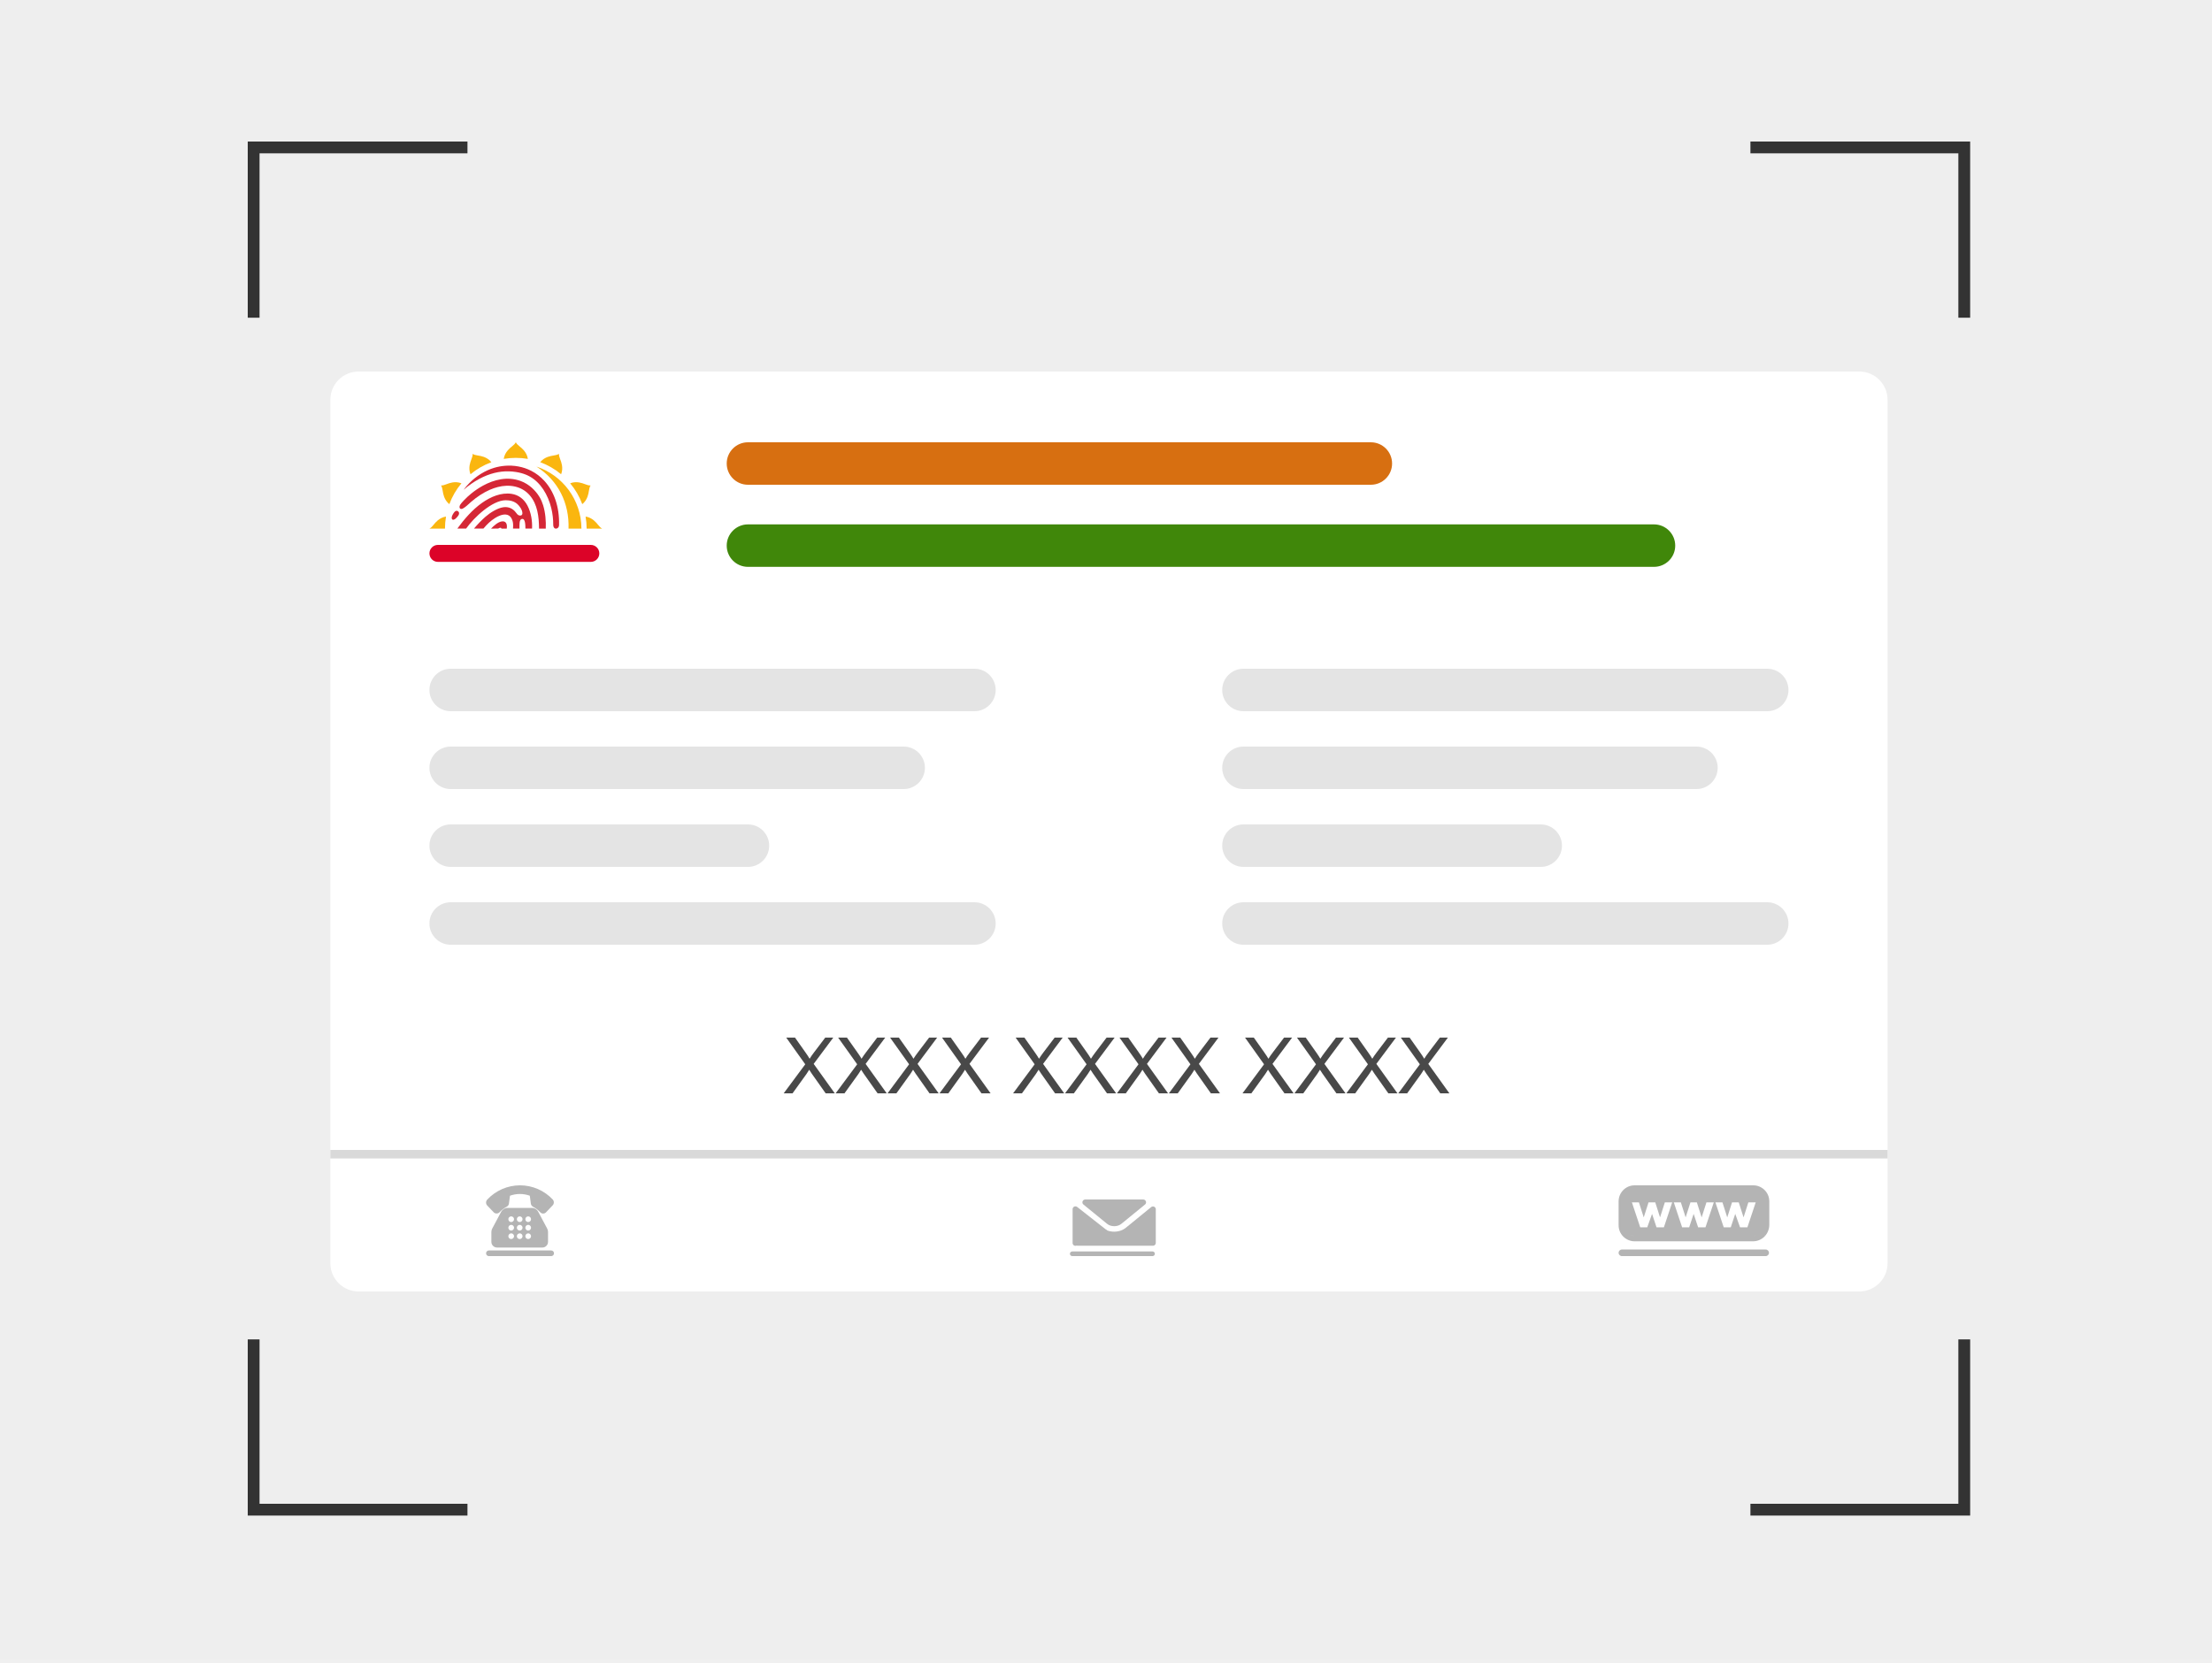
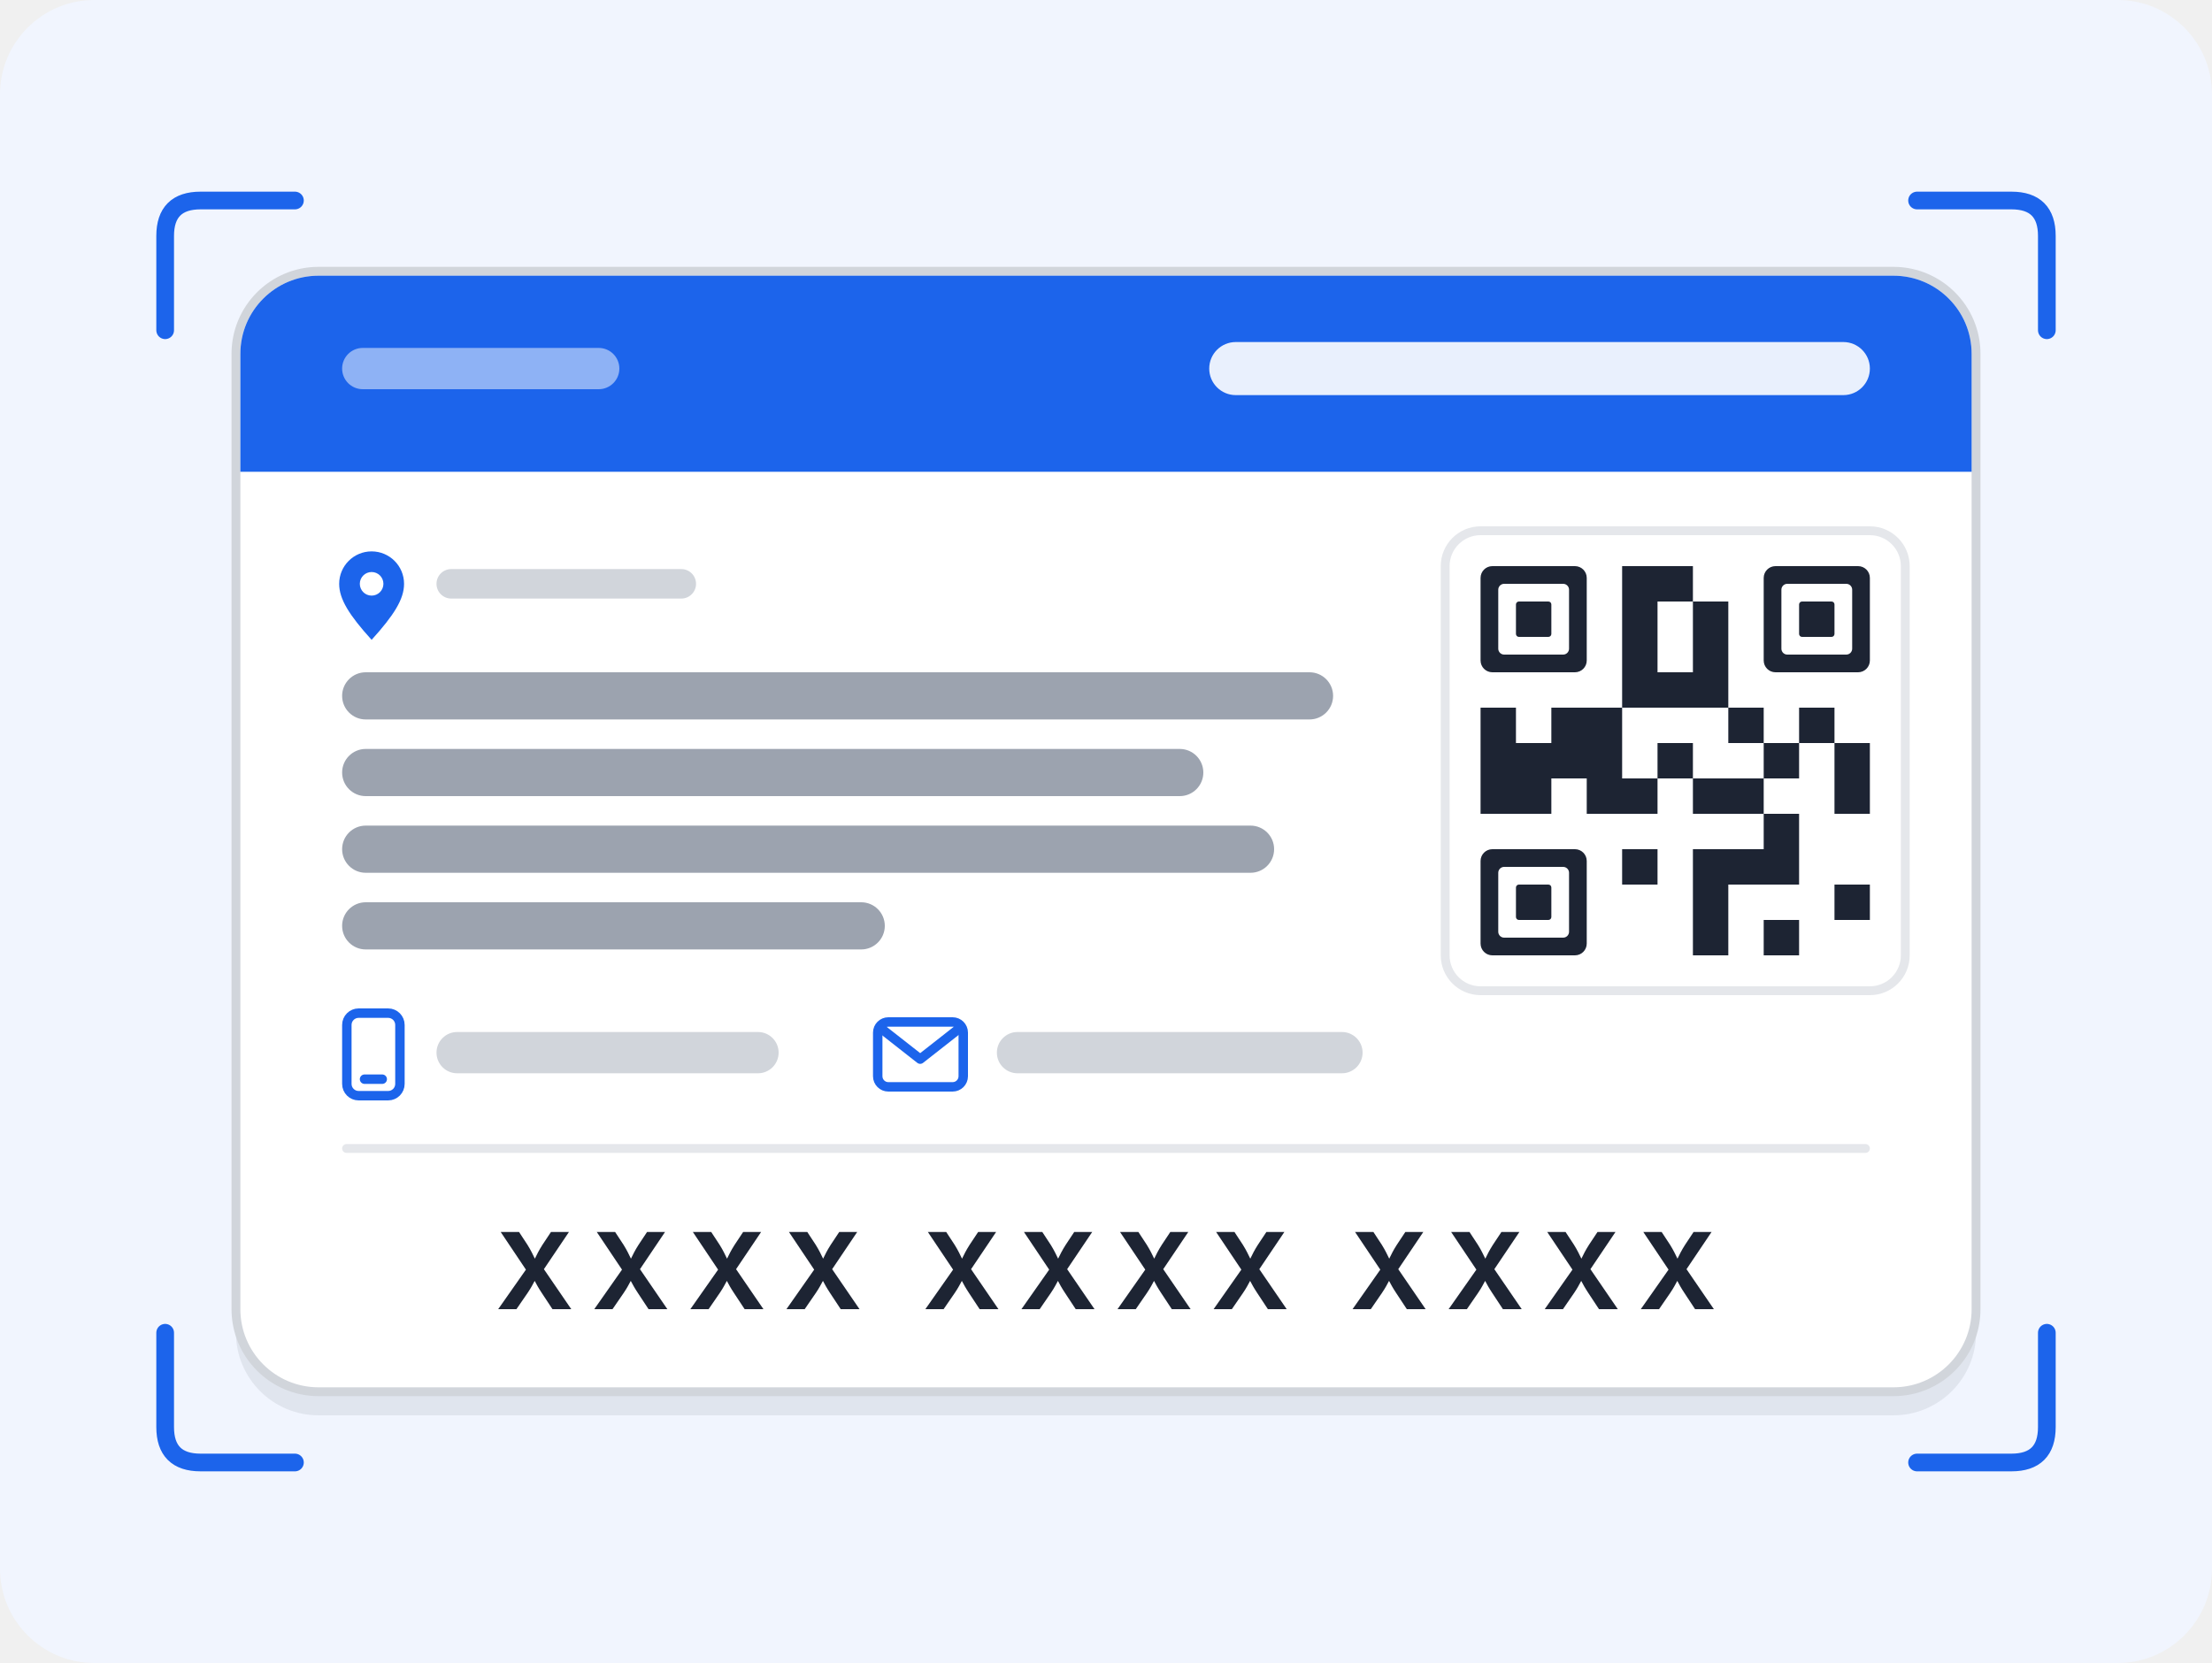
<svg xmlns="http://www.w3.org/2000/svg" width="375" height="282" viewBox="0 0 375 282" fill="none">
-   <rect width="375" height="281.36" fill="#EEEEEE" />
-   <path d="M333 227.125V256H296.75M333 53.875V25H296.75M79.25 25H43V53.875M43 227.125V256H79.25" stroke="#333333" stroke-width="2" />
-   <path d="M301.11 82.8C300.939 83.059 300.876 83.372 300.824 83.697C300.76 84.093 300.692 84.474 300.552 84.847C300.384 85.293 300.101 85.791 299.609 86.181C299.102 84.809 298.362 83.535 297.424 82.413C298.01 82.178 298.586 82.182 299.059 82.26C299.452 82.325 299.815 82.457 300.191 82.599C300.498 82.717 300.8 82.819 301.11 82.8H301.11ZM295.4 77.09L295.4 77.09L295.4 77.09C295.381 77.4 295.483 77.702 295.601 78.01C295.743 78.385 295.875 78.748 295.94 79.141C296.018 79.615 296.022 80.191 295.787 80.778C294.663 79.841 293.387 79.103 292.014 78.598C292.404 78.101 292.905 77.817 293.354 77.648C293.726 77.508 294.107 77.44 294.503 77.376C294.828 77.324 295.141 77.262 295.4 77.09ZM300.21 88.423C300.831 88.515 301.325 88.804 301.694 89.107C302.002 89.36 302.25 89.655 302.504 89.967C302.712 90.222 302.922 90.461 303.2 90.6H300.398C300.397 89.87 300.334 89.142 300.21 88.423ZM279.8 77.09L279.8 77.09V77.09C280.059 77.262 280.372 77.324 280.697 77.376C281.093 77.44 281.473 77.508 281.846 77.648C282.295 77.817 282.796 78.101 283.186 78.598C281.813 79.103 280.537 79.841 279.413 80.778C279.178 80.191 279.182 79.615 279.26 79.141C279.325 78.748 279.457 78.385 279.599 78.01C279.717 77.702 279.819 77.4 279.8 77.09ZM274.09 82.8L274.09 82.8L274.09 82.8C274.4 82.819 274.702 82.717 275.01 82.599C275.385 82.457 275.748 82.325 276.141 82.26C276.614 82.182 277.19 82.178 277.776 82.413C276.838 83.535 276.099 84.809 275.591 86.181C275.099 85.791 274.816 85.294 274.648 84.847C274.508 84.474 274.44 84.093 274.376 83.697C274.324 83.372 274.261 83.059 274.09 82.8ZM272 90.6C272.278 90.461 272.488 90.222 272.696 89.967C272.95 89.656 273.198 89.36 273.506 89.107C273.875 88.804 274.369 88.515 274.989 88.423C274.865 89.142 274.803 89.87 274.802 90.6H272ZM287.6 75V75L287.6 75C287.739 75.278 287.978 75.488 288.234 75.696C288.545 75.95 288.841 76.199 289.093 76.506C289.398 76.878 289.689 77.375 289.779 78.001C289.059 77.878 288.33 77.816 287.6 77.816C286.857 77.816 286.129 77.88 285.421 78.001C285.511 77.375 285.802 76.878 286.107 76.506C286.36 76.199 286.655 75.95 286.966 75.696C287.222 75.488 287.461 75.278 287.6 75Z" fill="#FAB60F" />
-   <path d="M284.969 90.64L285.932 90.637C286.058 89.824 285.811 89.198 284.988 89.347C284.295 89.473 283.55 90.162 283.1 90.637L284.37 90.632C284.511 90.539 284.788 90.432 284.902 90.511C284.944 90.541 284.967 90.583 284.969 90.64Z" fill="#D52736" />
-   <path d="M289.289 90.642H290.49C290.547 89.224 290.319 87.759 289.659 86.491C289.059 85.338 288.068 84.554 286.784 84.365C284.91 84.088 283.019 84.882 281.42 86.016C279.68 87.252 278.243 88.93 276.988 90.642L278.574 90.64C280.003 88.615 283.289 85.541 285.706 85.521C286.477 85.514 287.26 85.695 287.839 86.212C288.259 86.586 288.767 87.313 288.742 87.903C288.728 88.253 288.417 88.361 288.119 88.252C287.888 88.168 287.725 87.957 287.563 87.734C287.037 87.012 286.217 86.659 285.317 86.782C284.243 86.929 282.913 87.762 282.055 88.52C281.315 89.174 280.636 89.889 279.995 90.642H281.701C282.326 89.887 282.987 89.243 283.835 88.715C284.104 88.547 284.435 88.371 284.783 88.251C285.66 87.95 286.532 88.026 286.92 89.118C287.072 89.547 287.095 89.924 287.05 90.614V90.642H288.211L288.213 90.607C288.214 90.229 288.206 89.974 288.24 89.6C288.269 89.277 288.37 88.942 288.67 88.903C289.307 88.769 289.276 90.187 289.289 90.642V90.642Z" fill="#D52736" />
-   <path d="M291.798 90.627H293.009C293.068 89.31 292.955 87.751 292.529 86.389C292.447 86.125 292.35 85.865 292.24 85.611C291.982 85.023 291.635 84.49 291.221 83.998C290.762 83.451 290.214 82.96 289.596 82.572C289.413 82.457 289.224 82.352 289.03 82.257V82.257C288.835 82.161 288.635 82.077 288.43 82.004L288.429 82.004C286.071 81.167 283.685 81.762 281.684 82.851C281.298 83.061 280.924 83.29 280.561 83.536C280.211 83.774 279.871 84.026 279.543 84.293L279.542 84.293C279.074 84.673 278.631 85.084 278.217 85.521C278.124 85.62 278.032 85.719 277.943 85.82C277.705 86.09 277.339 86.469 277.447 86.86C277.534 87.17 277.934 87.079 278.073 86.972C278.287 86.857 278.522 86.675 278.724 86.505C278.996 86.274 279.253 86.026 279.523 85.792C280.614 84.847 281.751 84.117 282.87 83.624C283.111 83.518 283.355 83.421 283.602 83.334C283.84 83.25 284.082 83.176 284.326 83.113L284.327 83.112C286.411 82.572 288.675 82.922 290.125 84.621C291.522 86.258 291.776 88.449 291.798 90.627V90.627ZM276.769 88.776C276.899 88.655 277.031 88.496 277.17 88.321C277.363 88.076 277.382 87.838 277.306 87.667C277.278 87.604 277.237 87.549 277.184 87.505C277.134 87.463 277.074 87.433 277.009 87.418C276.852 87.382 276.663 87.438 276.503 87.633C276.322 87.853 276.073 88.229 276.022 88.562C276.012 88.622 276.01 88.682 276.016 88.742C276.022 88.798 276.037 88.85 276.062 88.898L276.062 88.899C276.103 88.977 276.172 89.018 276.263 89.022C276.282 89.022 276.303 89.022 276.325 89.019C276.346 89.017 276.37 89.012 276.394 89.007V89.007L276.396 89.007C276.519 88.977 276.643 88.894 276.769 88.776V88.776Z" fill="#D52736" />
-   <path d="M294.9 90.584L294.908 90.583H294.913C295.039 90.59 295.259 90.532 295.386 90.318C295.411 90.275 295.433 90.226 295.45 90.171C295.467 90.114 295.478 90.05 295.483 89.978L295.484 89.963C295.58 86.599 294.55 83.814 292.8 81.922C292.464 81.558 292.096 81.223 291.701 80.922C291.311 80.625 290.895 80.362 290.458 80.138H290.458L290.451 80.135L290.451 80.135C288.981 79.383 287.313 79.095 285.676 79.234C285.038 79.287 284.407 79.406 283.793 79.587L283.788 79.589C282.105 80.087 280.539 81.075 279.262 82.372C278.89 82.75 278.543 83.153 278.225 83.578C279.12 82.806 280.081 82.128 281.085 81.59C281.309 81.47 281.537 81.356 281.767 81.249C281.995 81.144 282.227 81.045 282.461 80.954L282.462 80.954L282.462 80.954C283.35 80.609 284.225 80.389 285.1 80.29C285.975 80.192 286.851 80.215 287.74 80.357C288.373 80.457 288.991 80.623 289.547 80.855C289.655 80.9 289.761 80.948 289.865 80.998C289.968 81.048 290.069 81.101 290.168 81.157H290.168L290.17 81.157L290.17 81.158C292.129 82.23 293.49 84.432 294.089 86.917C294.325 87.894 294.44 88.896 294.434 89.901V89.902L294.434 89.931C294.444 90.2 294.536 90.425 294.694 90.526C294.723 90.545 294.755 90.56 294.789 90.57H294.789C294.824 90.579 294.861 90.584 294.9 90.584Z" fill="#D52736" />
-   <path d="M291.387 79.406C296.098 80.962 299.502 85.392 299.522 90.618H297.191C297.345 86.053 295.353 81.932 291.387 79.406Z" fill="#FAB60F" />
-   <rect x="56" y="63" width="264" height="156" rx="4.8" fill="white" />
-   <rect x="123.2" y="75" width="112.8" height="7.2" rx="3.6" fill="#D76F11" />
-   <rect x="123.2" y="88.922" width="160.8" height="7.2" rx="3.6" fill="#40870A" />
-   <rect x="72.8" y="113.4" width="96" height="7.2" rx="3.6" fill="#E4E4E4" />
-   <rect x="72.8" y="126.6" width="84" height="7.2" rx="3.6" fill="#E4E4E4" />
-   <rect x="72.8" y="139.8" width="57.6" height="7.2" rx="3.6" fill="#E4E4E4" />
-   <rect x="72.8" y="153" width="96" height="7.2" rx="3.6" fill="#E4E4E4" />
-   <rect x="207.2" y="113.4" width="96" height="7.2" rx="3.6" fill="#E4E4E4" />
-   <rect x="207.2" y="126.6" width="84" height="7.2" rx="3.6" fill="#E4E4E4" />
-   <rect x="207.2" y="139.8" width="57.6" height="7.2" rx="3.6" fill="#E4E4E4" />
-   <rect x="207.2" y="153" width="96" height="7.2" rx="3.6" fill="#E4E4E4" />
-   <rect x="56" y="195" width="264" height="1.44" fill="#D9D9D9" />
-   <rect x="72.803" y="92.4" width="28.8" height="2.88" rx="1.44" fill="#DC0328" />
-   <path d="M100.12 82.319C99.959 82.562 99.901 82.855 99.852 83.16C99.792 83.532 99.728 83.889 99.597 84.239C99.439 84.658 99.174 85.126 98.712 85.491C98.236 84.204 97.542 83.008 96.661 81.955C97.212 81.735 97.751 81.739 98.196 81.812C98.564 81.873 98.905 81.997 99.257 82.13C99.546 82.241 99.829 82.337 100.12 82.319H100.12ZM94.762 76.961L94.762 76.961L94.763 76.961C94.745 77.252 94.841 77.535 94.951 77.824C95.085 78.176 95.208 78.517 95.269 78.886C95.342 79.33 95.346 79.871 95.125 80.421C94.071 79.542 92.874 78.85 91.585 78.376C91.952 77.91 92.421 77.643 92.842 77.484C93.192 77.353 93.549 77.29 93.921 77.229C94.226 77.18 94.519 77.122 94.762 76.961ZM99.276 87.594C99.858 87.681 100.322 87.952 100.668 88.236C100.957 88.474 101.19 88.751 101.428 89.043C101.623 89.283 101.82 89.507 102.081 89.637H99.452C99.451 88.953 99.392 88.269 99.276 87.594ZM80.125 76.961L80.125 76.961V76.961C80.368 77.122 80.661 77.18 80.967 77.23C81.338 77.29 81.695 77.353 82.045 77.484C82.466 77.643 82.936 77.91 83.302 78.376C82.014 78.85 80.816 79.542 79.762 80.421C79.542 79.871 79.545 79.33 79.618 78.886C79.679 78.517 79.803 78.176 79.936 77.824C80.047 77.535 80.143 77.252 80.125 76.961ZM74.767 82.319L74.767 82.319L74.767 82.319C75.058 82.337 75.341 82.241 75.63 82.13C75.982 81.997 76.323 81.873 76.692 81.812C77.136 81.739 77.676 81.736 78.226 81.955C77.346 83.008 76.652 84.204 76.176 85.491C75.714 85.126 75.449 84.658 75.291 84.239C75.159 83.889 75.096 83.532 75.036 83.16C74.987 82.855 74.928 82.562 74.767 82.319ZM72.806 89.638C73.067 89.507 73.264 89.283 73.459 89.043C73.697 88.751 73.931 88.474 74.219 88.237C74.566 87.952 75.029 87.681 75.611 87.595C75.495 88.269 75.436 88.953 75.436 89.638H72.806ZM87.444 75V75L87.444 75C87.574 75.261 87.799 75.458 88.038 75.653C88.33 75.891 88.608 76.125 88.845 76.413C89.131 76.762 89.404 77.229 89.489 77.816C88.813 77.7 88.129 77.642 87.444 77.642C86.747 77.642 86.064 77.702 85.399 77.816C85.483 77.229 85.757 76.762 86.043 76.413C86.28 76.125 86.557 75.891 86.849 75.653C87.089 75.458 87.314 75.261 87.444 75Z" fill="#FAB60F" />
-   <path d="M85.004 89.64L85.907 89.638C86.026 88.874 85.794 88.287 85.022 88.427C84.371 88.545 83.673 89.191 83.25 89.638L84.442 89.632C84.574 89.545 84.834 89.445 84.941 89.519C84.981 89.547 85.001 89.587 85.004 89.64Z" fill="#D52736" />
-   <path d="M89.074 89.633H90.201C90.254 88.302 90.04 86.927 89.421 85.738C88.858 84.656 87.928 83.92 86.724 83.743C84.965 83.483 83.191 84.228 81.691 85.292C80.058 86.452 78.71 88.027 77.531 89.633L79.02 89.631C80.361 87.731 83.444 84.846 85.712 84.827C86.435 84.821 87.17 84.991 87.713 85.476C88.107 85.827 88.584 86.509 88.561 87.063C88.547 87.391 88.256 87.492 87.976 87.39C87.759 87.311 87.606 87.113 87.454 86.904C86.961 86.227 86.191 85.895 85.347 86.011C84.34 86.148 83.091 86.93 82.286 87.641C81.592 88.255 80.954 88.926 80.353 89.633H81.954C82.541 88.924 83.16 88.32 83.957 87.824C84.209 87.667 84.519 87.501 84.845 87.389C85.668 87.106 86.487 87.178 86.851 88.203C86.994 88.605 87.015 88.959 86.973 89.606V89.633H88.062L88.065 89.6C88.066 89.245 88.058 89.006 88.09 88.654C88.117 88.352 88.211 88.038 88.493 88C89.091 87.875 89.062 89.205 89.074 89.633V89.633Z" fill="#D52736" />
-   <path d="M91.386 89.639H92.523C92.578 88.404 92.472 86.941 92.073 85.663C91.996 85.415 91.905 85.171 91.801 84.933C91.559 84.381 91.234 83.881 90.846 83.419C90.414 82.906 89.9 82.445 89.321 82.082C89.149 81.974 88.972 81.875 88.79 81.786V81.786C88.607 81.696 88.419 81.617 88.227 81.549L88.226 81.549C86.013 80.763 83.774 81.322 81.896 82.343C81.535 82.54 81.183 82.755 80.843 82.986C80.514 83.209 80.196 83.446 79.888 83.696L79.887 83.697C79.448 84.053 79.032 84.438 78.643 84.849C78.556 84.941 78.471 85.035 78.387 85.129C78.164 85.383 77.82 85.738 77.922 86.105C78.002 86.396 78.378 86.31 78.509 86.21C78.71 86.102 78.93 85.931 79.119 85.771C79.374 85.555 79.616 85.322 79.869 85.103C80.892 84.216 81.959 83.531 83.01 83.068C83.235 82.969 83.464 82.878 83.697 82.796C83.92 82.718 84.147 82.649 84.376 82.589L84.376 82.589C86.332 82.081 88.456 82.41 89.817 84.004C91.127 85.54 91.366 87.596 91.386 89.639V89.639ZM77.285 87.903C77.407 87.789 77.531 87.64 77.661 87.476C77.842 87.246 77.861 87.023 77.789 86.862C77.763 86.803 77.724 86.751 77.675 86.71C77.627 86.67 77.571 86.642 77.511 86.628C77.363 86.594 77.186 86.647 77.036 86.83C76.866 87.037 76.632 87.39 76.584 87.702C76.575 87.758 76.573 87.815 76.578 87.871C76.584 87.923 76.598 87.972 76.621 88.017L76.622 88.018C76.66 88.091 76.725 88.13 76.811 88.133C76.828 88.134 76.848 88.133 76.868 88.131C76.889 88.129 76.91 88.124 76.934 88.119V88.119L76.935 88.119C77.051 88.091 77.166 88.013 77.285 87.903V87.903Z" fill="#D52736" />
-   <path d="M94.227 89.638L94.235 89.637H94.239C94.358 89.644 94.564 89.589 94.683 89.388C94.707 89.348 94.728 89.302 94.743 89.25C94.759 89.197 94.77 89.137 94.774 89.07L94.775 89.056C94.865 85.899 93.899 83.286 92.257 81.511C91.941 81.168 91.596 80.855 91.226 80.572C90.86 80.293 90.469 80.047 90.059 79.837H90.059L90.053 79.834L90.053 79.834C88.673 79.128 87.108 78.858 85.573 78.988C84.974 79.038 84.382 79.15 83.805 79.32L83.801 79.321C82.222 79.788 80.752 80.716 79.554 81.933C79.205 82.287 78.88 82.666 78.581 83.064C79.421 82.34 80.322 81.704 81.265 81.199C81.475 81.086 81.689 80.98 81.905 80.879C82.119 80.78 82.336 80.688 82.556 80.602L82.556 80.602L82.557 80.602C83.39 80.278 84.211 80.072 85.032 79.979C85.853 79.887 86.675 79.909 87.509 80.042C88.103 80.136 88.682 80.292 89.205 80.509C89.306 80.551 89.406 80.596 89.503 80.644C89.599 80.69 89.694 80.74 89.787 80.792H89.787L89.789 80.793L89.789 80.793C91.627 81.8 92.904 83.865 93.466 86.197C93.687 87.114 93.796 88.054 93.79 88.998V88.998L93.79 89.025C93.799 89.277 93.886 89.489 94.034 89.584C94.061 89.601 94.091 89.615 94.123 89.624H94.123C94.156 89.633 94.19 89.638 94.227 89.638Z" fill="#D52736" />
-   <path d="M90.938 79.116C95.358 80.576 98.552 84.732 98.57 89.636H96.383C96.528 85.352 94.658 81.485 90.938 79.116Z" fill="#FAB60F" />
-   <path d="M132.858 185.4L136.513 180.476L133.29 175.951H134.779L136.493 178.375C136.85 178.877 137.103 179.264 137.254 179.535C137.464 179.191 137.714 178.832 138.001 178.458L139.903 175.951H141.263L137.943 180.405L141.521 185.4H139.974L137.595 182.029C137.462 181.836 137.325 181.625 137.183 181.397C136.972 181.741 136.822 181.977 136.732 182.106L134.36 185.4H132.858ZM141.662 185.4L145.317 180.476L142.094 175.951H143.583L145.298 178.375C145.654 178.877 145.908 179.264 146.058 179.535C146.269 179.191 146.518 178.832 146.806 178.458L148.707 175.951H150.067L146.748 180.405L150.325 185.4H148.778L146.4 182.029C146.266 181.836 146.129 181.625 145.987 181.397C145.777 181.741 145.626 181.977 145.536 182.106L143.164 185.4H141.662ZM150.467 185.4L154.121 180.476L150.898 175.951H152.387L154.102 178.375C154.458 178.877 154.712 179.264 154.862 179.535C155.073 179.191 155.322 178.832 155.61 178.458L157.511 175.951H158.871L155.552 180.405L159.129 185.4H157.582L155.204 182.029C155.071 181.836 154.933 181.625 154.791 181.397C154.581 181.741 154.431 181.977 154.34 182.106L151.968 185.4H150.467ZM159.271 185.4L162.925 180.476L159.703 175.951H161.192L162.906 178.375C163.263 178.877 163.516 179.264 163.667 179.535C163.877 179.191 164.126 178.832 164.414 178.458L166.316 175.951H167.676L164.356 180.405L167.933 185.4H166.387L164.008 182.029C163.875 181.836 163.738 181.625 163.596 181.397C163.385 181.741 163.235 181.977 163.145 182.106L160.773 185.4H159.271ZM171.749 185.4L175.404 180.476L172.181 175.951H173.67L175.384 178.375C175.741 178.877 175.994 179.264 176.145 179.535C176.355 179.191 176.605 178.832 176.892 178.458L178.794 175.951H180.154L176.834 180.405L180.412 185.4H178.865L176.486 182.029C176.353 181.836 176.216 181.625 176.074 181.397C175.863 181.741 175.713 181.977 175.623 182.106L173.251 185.4H171.749ZM180.553 185.4L184.208 180.476L180.985 175.951H182.474L184.189 178.375C184.545 178.877 184.799 179.264 184.949 179.535C185.16 179.191 185.409 178.832 185.697 178.458L187.598 175.951H188.958L185.639 180.405L189.216 185.4H187.669L185.291 182.029C185.157 181.836 185.02 181.625 184.878 181.397C184.668 181.741 184.517 181.977 184.427 182.106L182.055 185.4H180.553ZM189.358 185.4L193.012 180.476L189.79 175.951H191.278L192.993 178.375C193.349 178.877 193.603 179.264 193.753 179.535C193.964 179.191 194.213 178.832 194.501 178.458L196.402 175.951H197.762L194.443 180.405L198.02 185.4H196.473L194.095 182.029C193.962 181.836 193.824 181.625 193.682 181.397C193.472 181.741 193.322 181.977 193.231 182.106L190.859 185.4H189.358ZM198.162 185.4L201.816 180.476L198.594 175.951H200.083L201.797 178.375C202.154 178.877 202.407 179.264 202.558 179.535C202.768 179.191 203.017 178.832 203.305 178.458L205.207 175.951H206.567L203.247 180.405L206.824 185.4H205.278L202.899 182.029C202.766 181.836 202.629 181.625 202.487 181.397C202.276 181.741 202.126 181.977 202.036 182.106L199.664 185.4H198.162ZM210.64 185.4L214.295 180.476L211.072 175.951H212.561L214.275 178.375C214.632 178.877 214.885 179.264 215.036 179.535C215.246 179.191 215.496 178.832 215.783 178.458L217.685 175.951H219.045L215.725 180.405L219.303 185.4H217.756L215.377 182.029C215.244 181.836 215.107 181.625 214.965 181.397C214.754 181.741 214.604 181.977 214.514 182.106L212.142 185.4H210.64ZM219.444 185.4L223.099 180.476L219.876 175.951H221.365L223.08 178.375C223.436 178.877 223.69 179.264 223.84 179.535C224.051 179.191 224.3 178.832 224.588 178.458L226.489 175.951H227.849L224.53 180.405L228.107 185.4H226.56L224.182 182.029C224.048 181.836 223.911 181.625 223.769 181.397C223.559 181.741 223.408 181.977 223.318 182.106L220.946 185.4H219.444ZM228.249 185.4L231.903 180.476L228.681 175.951H230.169L231.884 178.375C232.24 178.877 232.494 179.264 232.644 179.535C232.855 179.191 233.104 178.832 233.392 178.458L235.293 175.951H236.653L233.334 180.405L236.911 185.4H235.364L232.986 182.029C232.853 181.836 232.715 181.625 232.573 181.397C232.363 181.741 232.213 181.977 232.122 182.106L229.75 185.4H228.249ZM237.053 185.4L240.707 180.476L237.485 175.951H238.974L240.688 178.375C241.045 178.877 241.298 179.264 241.449 179.535C241.659 179.191 241.908 178.832 242.196 178.458L244.098 175.951H245.458L242.138 180.405L245.715 185.4H244.169L241.79 182.029C241.657 181.836 241.52 181.625 241.378 181.397C241.167 181.741 241.017 181.977 240.927 182.106L238.555 185.4H237.053Z" fill="#494949" />
-   <path d="M93.724 203.423C93.013 202.658 92.152 202.049 91.195 201.632C90.238 201.215 89.206 201 88.162 201C87.118 201 86.085 201.215 85.128 201.632C84.171 202.049 83.31 202.658 82.599 203.423C82.473 203.558 82.403 203.737 82.403 203.922C82.403 204.107 82.473 204.285 82.599 204.421L83.707 205.582C83.836 205.707 84.008 205.776 84.188 205.776C84.367 205.776 84.539 205.707 84.668 205.582C85.028 205.197 85.45 204.873 85.915 204.623C86.025 204.565 86.118 204.479 86.184 204.373C86.25 204.268 86.286 204.147 86.29 204.023L86.458 202.76C87.544 202.371 88.731 202.371 89.817 202.76L89.981 203.989C89.98 204.118 90.014 204.245 90.079 204.356C90.144 204.468 90.237 204.56 90.35 204.623C90.817 204.872 91.24 205.197 91.603 205.582C91.665 205.646 91.74 205.697 91.823 205.732C91.905 205.766 91.993 205.784 92.083 205.784C92.172 205.784 92.261 205.766 92.343 205.732C92.426 205.697 92.5 205.646 92.563 205.582L93.672 204.416C93.803 204.287 93.882 204.114 93.892 203.93C93.902 203.746 93.842 203.565 93.724 203.423Z" fill="#B4B4B4" />
-   <path d="M91.232 205.459C91.129 205.267 90.976 205.106 90.789 204.995C90.602 204.883 90.388 204.824 90.17 204.825H86.04C85.823 204.824 85.609 204.883 85.422 204.995C85.235 205.106 85.082 205.267 84.979 205.459L83.442 208.34C83.35 208.515 83.302 208.709 83.303 208.907V210.588C83.303 210.842 83.404 211.087 83.584 211.267C83.764 211.447 84.009 211.548 84.263 211.548H91.947C92.202 211.548 92.446 211.447 92.626 211.267C92.806 211.087 92.908 210.842 92.908 210.588V208.907C92.908 208.709 92.86 208.515 92.768 208.34L91.232 205.459ZM86.665 210.107C86.57 210.107 86.477 210.079 86.398 210.027C86.319 209.974 86.257 209.899 86.221 209.811C86.185 209.723 86.175 209.627 86.194 209.534C86.212 209.44 86.258 209.355 86.325 209.288C86.392 209.221 86.478 209.175 86.571 209.156C86.664 209.138 86.761 209.147 86.848 209.184C86.936 209.22 87.011 209.281 87.064 209.36C87.117 209.439 87.145 209.532 87.145 209.627C87.145 209.755 87.094 209.877 87.004 209.967C86.914 210.057 86.792 210.107 86.665 210.107ZM86.665 208.667C86.57 208.667 86.477 208.639 86.398 208.586C86.319 208.533 86.257 208.458 86.221 208.37C86.185 208.283 86.175 208.186 86.194 208.093C86.212 208 86.258 207.914 86.325 207.847C86.392 207.78 86.478 207.734 86.571 207.716C86.664 207.697 86.761 207.707 86.848 207.743C86.936 207.779 87.011 207.841 87.064 207.92C87.117 207.999 87.145 208.092 87.145 208.187C87.145 208.314 87.094 208.436 87.004 208.526C86.914 208.616 86.792 208.667 86.665 208.667ZM86.665 207.226C86.57 207.226 86.477 207.198 86.398 207.145C86.319 207.092 86.257 207.017 86.221 206.93C86.185 206.842 86.175 206.745 86.194 206.652C86.212 206.559 86.258 206.473 86.325 206.406C86.392 206.339 86.478 206.293 86.571 206.275C86.664 206.256 86.761 206.266 86.848 206.302C86.936 206.339 87.011 206.4 87.064 206.479C87.117 206.558 87.145 206.651 87.145 206.746C87.145 206.873 87.094 206.995 87.004 207.085C86.914 207.176 86.792 207.226 86.665 207.226ZM88.105 210.107C88.01 210.107 87.918 210.079 87.838 210.027C87.76 209.974 87.698 209.899 87.662 209.811C87.625 209.723 87.616 209.627 87.634 209.534C87.653 209.44 87.698 209.355 87.766 209.288C87.833 209.221 87.918 209.175 88.012 209.156C88.105 209.138 88.201 209.147 88.289 209.184C88.377 209.22 88.452 209.281 88.505 209.36C88.557 209.439 88.585 209.532 88.585 209.627C88.585 209.755 88.535 209.877 88.445 209.967C88.355 210.057 88.233 210.107 88.105 210.107ZM88.105 208.667C88.01 208.667 87.918 208.639 87.838 208.586C87.76 208.533 87.698 208.458 87.662 208.37C87.625 208.283 87.616 208.186 87.634 208.093C87.653 208 87.698 207.914 87.766 207.847C87.833 207.78 87.918 207.734 88.012 207.716C88.105 207.697 88.201 207.707 88.289 207.743C88.377 207.779 88.452 207.841 88.505 207.92C88.557 207.999 88.585 208.092 88.585 208.187C88.585 208.314 88.535 208.436 88.445 208.526C88.355 208.616 88.233 208.667 88.105 208.667ZM88.105 207.226C88.01 207.226 87.918 207.198 87.838 207.145C87.76 207.092 87.698 207.017 87.662 206.93C87.625 206.842 87.616 206.745 87.634 206.652C87.653 206.559 87.698 206.473 87.766 206.406C87.833 206.339 87.918 206.293 88.012 206.275C88.105 206.256 88.201 206.266 88.289 206.302C88.377 206.339 88.452 206.4 88.505 206.479C88.557 206.558 88.585 206.651 88.585 206.746C88.585 206.873 88.535 206.995 88.445 207.085C88.355 207.176 88.233 207.226 88.105 207.226ZM89.546 210.107C89.451 210.107 89.358 210.079 89.279 210.027C89.2 209.974 89.139 209.899 89.102 209.811C89.066 209.723 89.056 209.627 89.075 209.534C89.094 209.44 89.139 209.355 89.206 209.288C89.274 209.221 89.359 209.175 89.452 209.156C89.545 209.138 89.642 209.147 89.73 209.184C89.817 209.22 89.892 209.281 89.945 209.36C89.998 209.439 90.026 209.532 90.026 209.627C90.026 209.755 89.976 209.877 89.885 209.967C89.796 210.057 89.673 210.107 89.546 210.107ZM89.546 208.667C89.451 208.667 89.358 208.639 89.279 208.586C89.2 208.533 89.139 208.458 89.102 208.37C89.066 208.283 89.056 208.186 89.075 208.093C89.094 208 89.139 207.914 89.206 207.847C89.274 207.78 89.359 207.734 89.452 207.716C89.545 207.697 89.642 207.707 89.73 207.743C89.817 207.779 89.892 207.841 89.945 207.92C89.998 207.999 90.026 208.092 90.026 208.187C90.026 208.314 89.976 208.436 89.885 208.526C89.796 208.616 89.673 208.667 89.546 208.667ZM89.546 207.226C89.451 207.226 89.358 207.198 89.279 207.145C89.2 207.092 89.139 207.017 89.102 206.93C89.066 206.842 89.056 206.745 89.075 206.652C89.094 206.559 89.139 206.473 89.206 206.406C89.274 206.339 89.359 206.293 89.452 206.275C89.545 206.256 89.642 206.266 89.73 206.302C89.817 206.339 89.892 206.4 89.945 206.479C89.998 206.558 90.026 206.651 90.026 206.746C90.026 206.873 89.976 206.995 89.885 207.085C89.796 207.176 89.673 207.226 89.546 207.226Z" fill="#B4B4B4" />
-   <rect x="82.402" y="212.044" width="11.519" height="0.96" rx="0.48" fill="#B4B4B4" />
-   <path d="M297.182 210.491H277.115C275.651 210.491 274.403 209.298 274.403 207.78V203.712C274.403 202.247 275.596 201 277.115 201H297.237C298.701 201 299.948 202.193 299.948 203.712V207.78C299.894 209.298 298.701 210.491 297.182 210.491ZM277.115 209.569C276.139 209.569 275.379 208.593 275.379 209.569V207.834C275.379 208.81 276.139 209.569 277.115 209.569H297.237C298.213 209.569 298.972 208.81 298.972 207.834L299.243 209.569C299.243 208.593 298.213 209.569 297.237 209.569H287.176H277.115Z" fill="#B4B4B4" />
-   <path d="M279.258 208.119H278.065L276.655 203.888H277.848L278.662 206.438L279.475 203.888H280.614L281.428 206.438L282.242 203.888H283.489L282.079 208.119H280.831L280.072 205.841L279.258 208.119ZM286.364 208.119H285.171L283.76 203.888H284.954L285.767 206.438L286.581 203.888H287.666L288.48 206.438L289.293 203.888H290.541L289.13 208.119H287.883L287.123 205.841L286.364 208.119ZM293.416 208.119H292.222L290.812 203.888H292.005L292.819 206.438L293.633 203.888H294.772L295.585 206.438L296.399 203.888H297.647L296.236 208.119H294.989L294.175 205.841L293.416 208.119Z" fill="white" />
-   <rect x="274.402" y="211.884" width="25.491" height="1.117" rx="0.558" fill="#B4B4B4" />
-   <rect x="181.384" y="212.214" width="14.4" height="0.784" rx="0.392" fill="#B4B4B4" />
-   <path d="M182.614 204.667C182.299 204.42 181.837 204.644 181.837 205.045V210.778C181.837 211.134 182.211 211.366 182.53 211.209L187.698 208.657L182.614 204.667ZM183.979 203.403C183.528 203.403 183.326 203.969 183.676 204.255L187.698 207.538C188.338 208.06 189.453 208.06 190.093 207.538L194.115 204.255C194.465 203.969 194.263 203.403 193.811 203.403H183.979Z" fill="#B4B4B4" />
-   <path d="M190.881 208.182C190.348 208.617 189.639 208.858 188.885 208.858C188.131 208.858 187.421 208.617 186.889 208.182L186.88 208.175C186.727 208.05 186.513 208.032 186.341 208.128L182.406 210.338C181.975 210.58 182.147 211.236 182.641 211.236H195.406C195.645 211.236 195.737 210.924 195.536 210.794L191.143 207.968L190.881 208.182ZM191.143 207.968L195.166 211.137C195.481 211.385 195.943 211.16 195.943 210.76V205.062C195.943 204.657 195.473 204.434 195.159 204.69L191.143 207.968Z" fill="#B4B4B4" />
+   <rect x="0" y="0" width="375" height="282" rx="16" fill="#f1f5fe" />
+   <g stroke="#1c64eb" stroke-width="3" stroke-linecap="round" stroke-linejoin="round">
+     <path d="M28 56 V40 Q28 34 34 34 H50" />
+     <path d="M325 34 H341 Q347 34 347 40 V56" />
+     <path d="M28 226 V242 Q28 248 34 248 H50" />
+     <path d="M325 248 H341 Q347 248 347 242 V226" />
+   </g>
+   <rect x="40" y="50" width="295" height="190" rx="14" fill="#1d2433" opacity="0.08" />
+   <rect x="40" y="46" width="295" height="190" rx="14" fill="#ffffff" stroke="#d1d5db" stroke-width="1.5" />
+   <path d="M40.75 80 V60 A13.25 13.25 0 0 1 54 46.75 H321 A13.25 13.25 0 0 1 334.25 60 V80 Z" fill="#1c64eb" />
+   <rect x="58" y="59" width="47" height="7" rx="3.5" fill="#ffffff" opacity="0.5" />
+   <rect x="205" y="58" width="112" height="9" rx="4.5" fill="#ffffff" opacity="0.9" />
+   <path d="M63 108.5 C59.2 104.3 57.5 101.6 57.5 99 A5.5 5.5 0 0 1 68.5 99 C68.5 101.6 66.8 104.3 63 108.5 Z" fill="#1c64eb" />
+   <circle cx="63" cy="99" r="2" fill="#ffffff" />
+   <rect x="74" y="96.5" width="44" height="5" rx="2.5" fill="#d1d5db" />
+   <g fill="#9ca3af">
+     <rect x="58" y="114" width="168" height="8" rx="4" />
+     <rect x="58" y="127" width="146" height="8" rx="4" />
+     <rect x="58" y="140" width="158" height="8" rx="4" />
+     <rect x="58" y="153" width="92" height="8" rx="4" />
+   </g>
+   <rect x="245" y="90" width="78" height="78" rx="6" fill="#ffffff" stroke="#e5e7eb" stroke-width="1.5" />
+   <g transform="translate(251 96)" fill="#1d2433">
+     <rect x="0" y="0" width="18" height="18" rx="2" />
+     <rect x="48" y="0" width="18" height="18" rx="2" />
+     <rect x="0" y="48" width="18" height="18" rx="2" />
+     <g fill="#ffffff">
+       <rect x="3" y="3" width="12" height="12" rx="1" />
+       <rect x="51" y="3" width="12" height="12" rx="1" />
+       <rect x="3" y="51" width="12" height="12" rx="1" />
+     </g>
+     <rect x="6" y="6" width="6" height="6" rx="0.5" />
+     <rect x="54" y="6" width="6" height="6" rx="0.5" />
+     <rect x="6" y="54" width="6" height="6" rx="0.5" />
+     <rect x="24" y="0" width="12" height="6" />
+     <rect x="24" y="6" width="6" height="6" />
+     <rect x="36" y="6" width="6" height="12" />
+     <rect x="24" y="12" width="6" height="6" />
+     <rect x="24" y="18" width="18" height="6" />
+     <rect x="0" y="24" width="6" height="6" />
+     <rect x="12" y="24" width="12" height="6" />
+     <rect x="42" y="24" width="6" height="6" />
+     <rect x="54" y="24" width="6" height="6" />
+     <rect x="0" y="30" width="24" height="6" />
+     <rect x="30" y="30" width="6" height="6" />
+     <rect x="48" y="30" width="6" height="6" />
+     <rect x="60" y="30" width="6" height="12" />
+     <rect x="0" y="36" width="12" height="6" />
+     <rect x="18" y="36" width="12" height="6" />
+     <rect x="36" y="36" width="12" height="6" />
+     <rect x="48" y="42" width="6" height="6" />
+     <rect x="24" y="48" width="6" height="6" />
+     <rect x="36" y="48" width="18" height="6" />
+     <rect x="36" y="54" width="6" height="12" />
+     <rect x="60" y="54" width="6" height="6" />
+     <rect x="48" y="60" width="6" height="6" />
+   </g>
+   <g stroke="#1c64eb" stroke-width="1.6" stroke-linecap="round" stroke-linejoin="round">
+     <rect x="58.8" y="171.8" width="9" height="14" rx="2" />
+     <path d="M61.8 183 H64.8" />
+     <rect x="148.8" y="173.3" width="14.5" height="11" rx="1.8" />
+     <path d="M149.5 174.5 L156 179.6 L162.5 174.5" />
+   </g>
+   <g fill="#d1d5db">
+     <rect x="74" y="175" width="58" height="7" rx="3.5" />
+     <rect x="169" y="175" width="62" height="7" rx="3.5" />
+   </g>
+   <rect x="58" y="194" width="259" height="1.5" rx="0.75" fill="#e5e7eb" />
+   <text x="187.5" y="222" text-anchor="middle" font-family="Inter, system-ui, sans-serif" font-size="18" font-weight="700" letter-spacing="3" fill="#1d2433">XXXX XXXX XXXX</text>
</svg>
